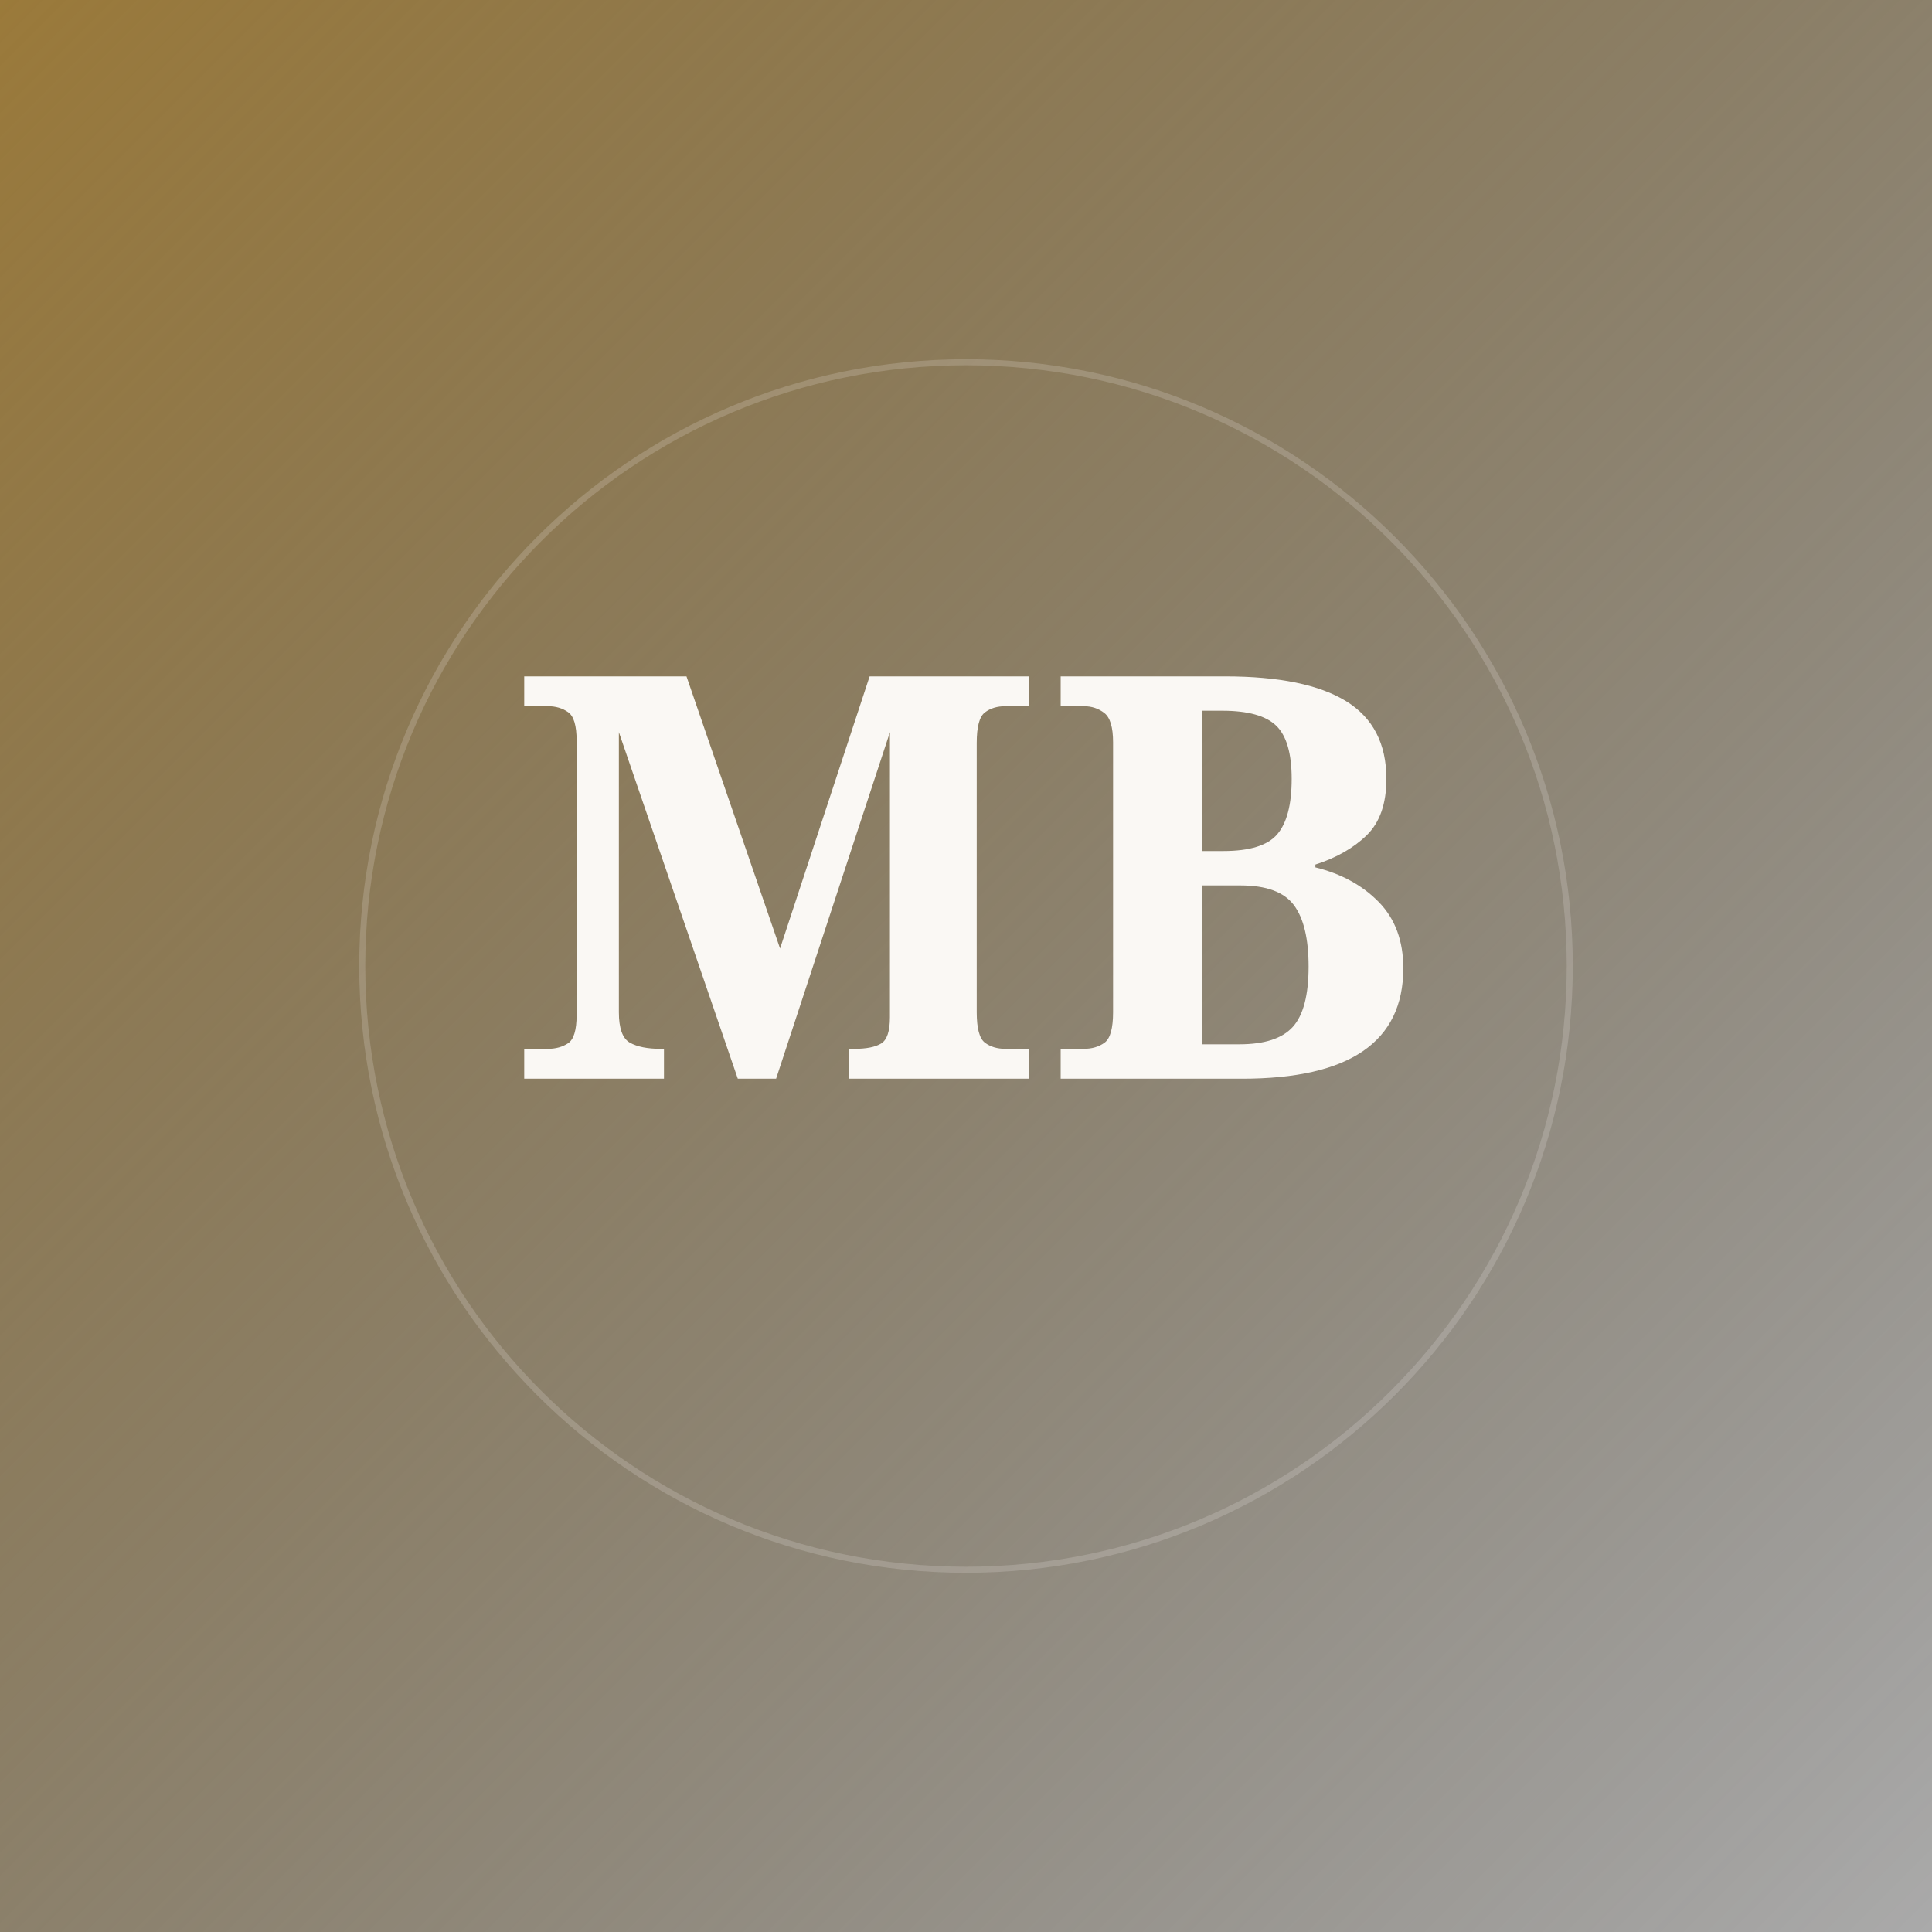
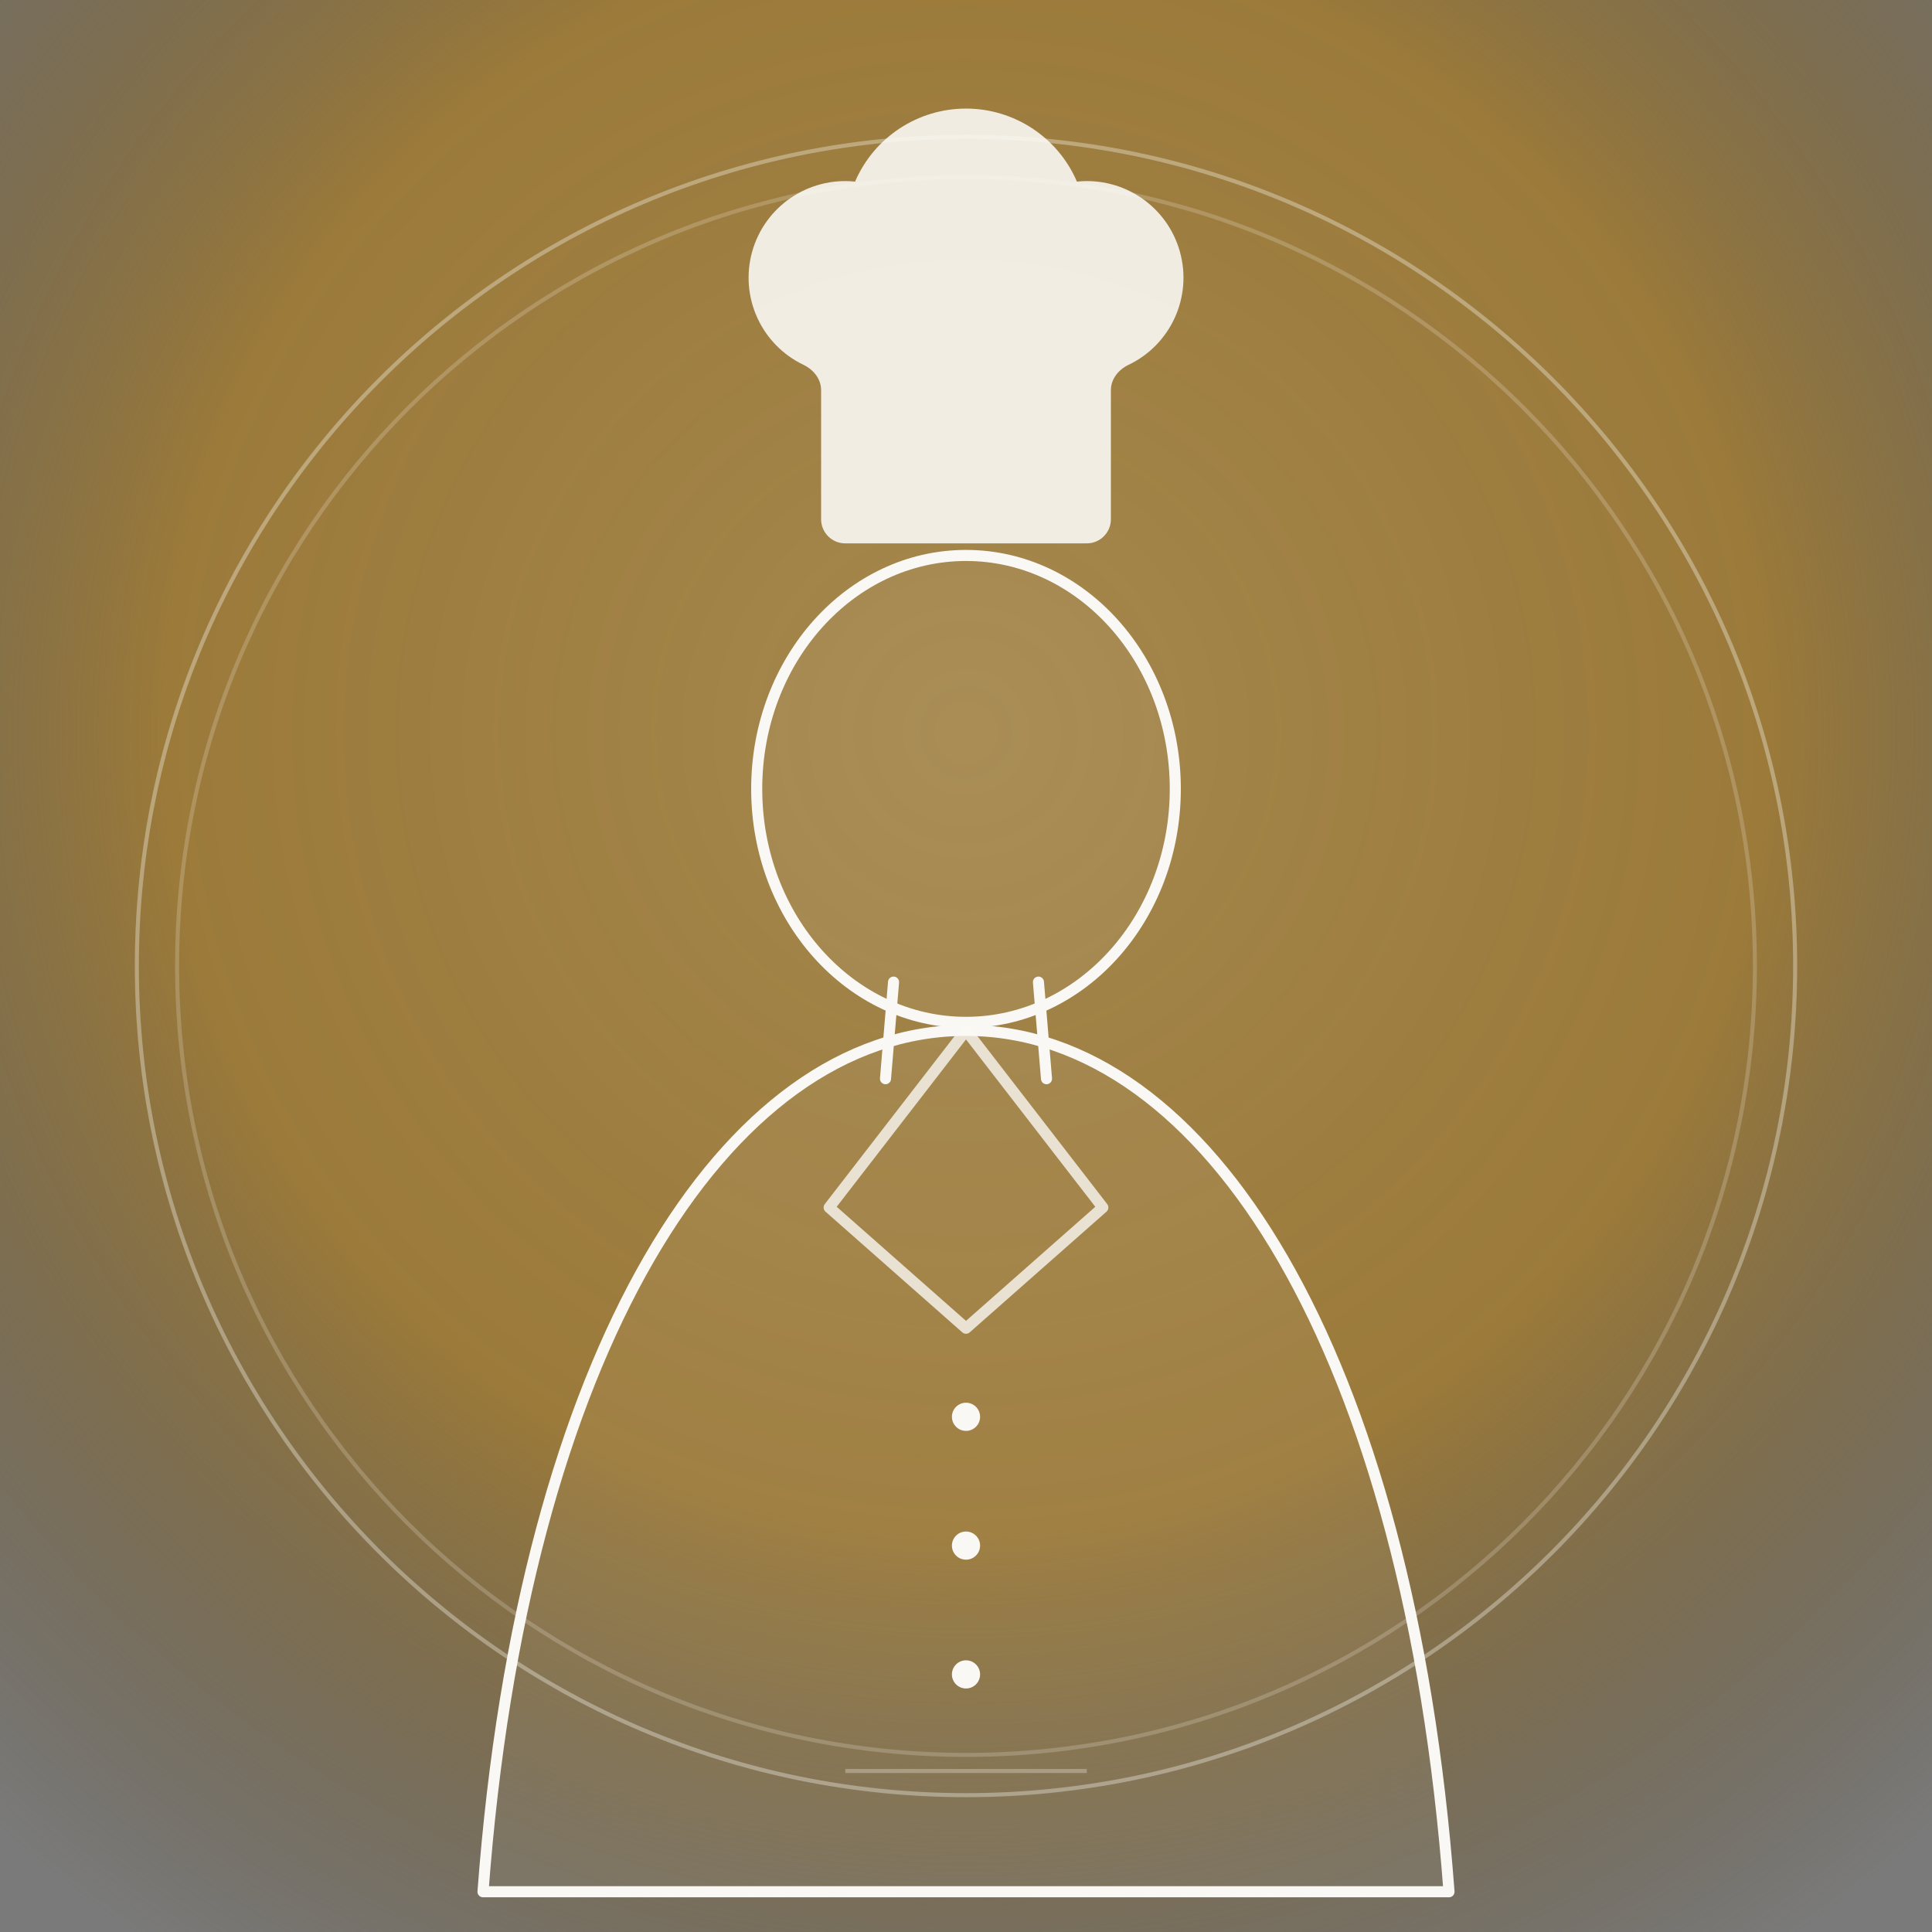
- <svg xmlns="http://www.w3.org/2000/svg" width="480" height="480" viewBox="0 0 480 480" role="img" aria-label="Massimo Bottura">
+ <svg xmlns="http://www.w3.org/2000/svg" width="480" height="480" viewBox="0 0 480 480" role="img" aria-label="massimo-bottura">
  <defs>
-     <linearGradient id="g" x1="0%" y1="0%" x2="100%" y2="100%">
-       <stop offset="0%" stop-color="#9B7A3A" />
-       <stop offset="100%" stop-color="#0D0D0D" stop-opacity="0.35" />
-     </linearGradient>
+     <radialGradient id="bg" cx="50%" cy="38%" r="75%">
+       <stop offset="0%" stop-color="#9B7A3A" stop-opacity="0.9" />
+       <stop offset="55%" stop-color="#9B7A3A" />
+       <stop offset="100%" stop-color="#0D0D0D" stop-opacity="0.55" />
+     </radialGradient>
  </defs>
-   <rect width="480" height="480" fill="url(#g)" />
-   <circle cx="240" cy="240" r="150" fill="none" stroke="#FAF8F4" stroke-opacity="0.18" stroke-width="1.5" />
-   <text x="240" y="268" font-family="Georgia, 'Playfair Display', 'Noto Serif JP', serif" font-size="140" font-weight="700" fill="#FAF8F4" text-anchor="middle">MB</text>
+   <rect width="480" height="480" fill="url(#bg)" />
+   <circle cx="240" cy="240" r="206" fill="none" stroke="#FAF8F4" stroke-opacity="0.35" stroke-width="1" />
+   <circle cx="240" cy="240" r="196" fill="none" stroke="#FAF8F4" stroke-opacity="0.2" stroke-width="1" />
+   <g transform="translate(168,9) scale(6)" fill="#FAF8F4" fill-opacity="0.9" stroke="none">
+     <path d="M17 21a1 1 0 0 0 1-1v-5.35c0-.457.316-.844.727-1.041a4 4 0 0 0-2.134-7.589 5 5 0 0 0-9.186 0 4 4 0 0 0-2.134 7.588c.411.198.727.585.727 1.041V20a1 1 0 0 0 1 1Z" />
+     <path d="M6 17h12" />
+   </g>
+   <g fill="none" stroke="#FAF8F4" stroke-width="2.75" stroke-linecap="round" stroke-linejoin="round">
+     <ellipse cx="240" cy="196" rx="52" ry="58" fill="#FAF8F4" fill-opacity="0.05" />
+     <path d="M 222 244 L 220 268 M 258 244 L 260 268" />
+     <path d="M 240 256              C 180 256 130 336 120 470              L 360 470              C 350 336 300 256 240 256 Z" fill="#FAF8F4" fill-opacity="0.05" />
+     <path d="M 240 256 L 206 300 L 240 330 L 274 300 Z" stroke-opacity="0.8" />
+     <circle cx="240" cy="352" r="3.5" fill="#FAF8F4" stroke="none" />
+     <circle cx="240" cy="384" r="3.5" fill="#FAF8F4" stroke="none" />
+     <circle cx="240" cy="416" r="3.5" fill="#FAF8F4" stroke="none" />
+   </g>
+   <path d="M 210 440 L 270 440" stroke="#FAF8F4" stroke-opacity="0.3" stroke-width="1" />
</svg>
